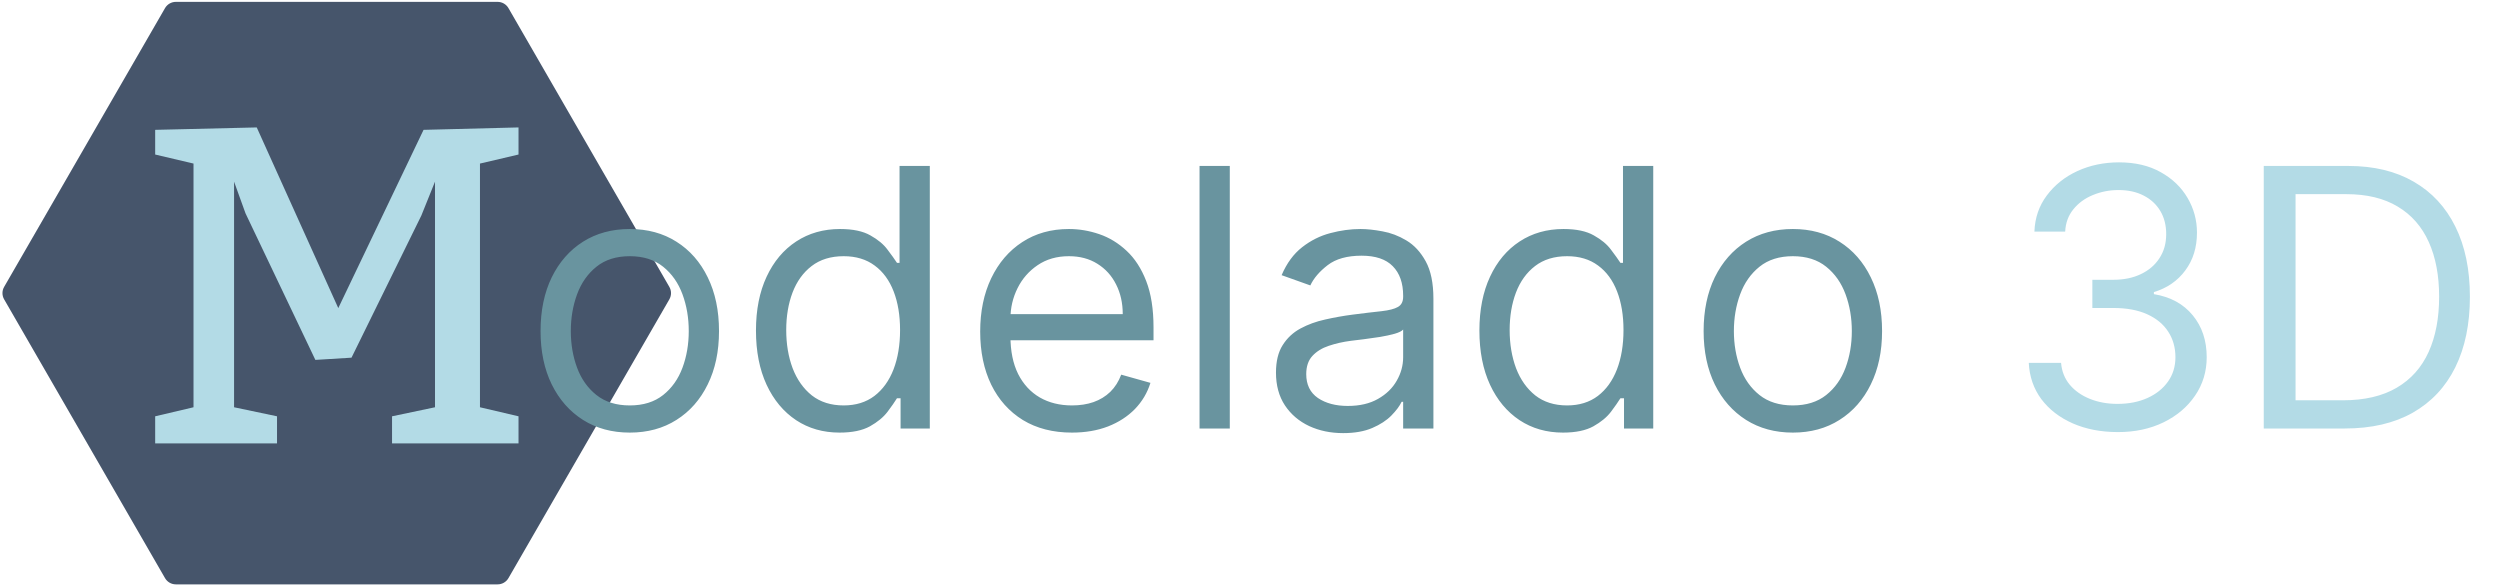
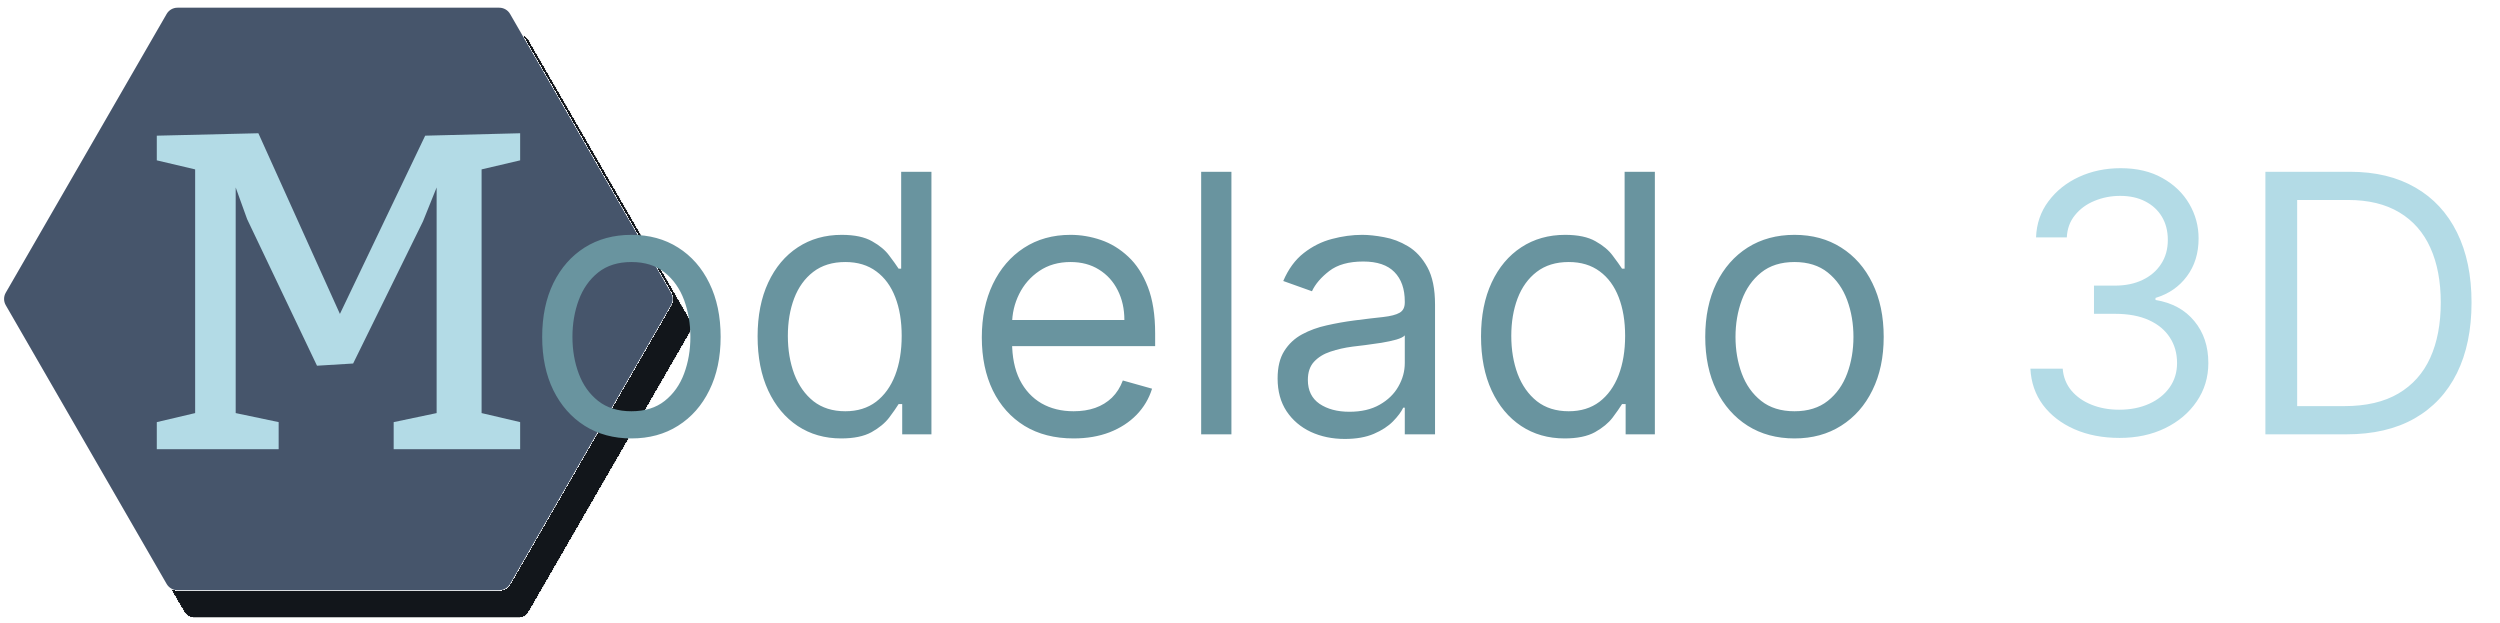
- <svg xmlns="http://www.w3.org/2000/svg" width="277" height="65" viewBox="0 0 277 65" fill="none">
-   <path d="M74.162 31.785C74.41 32.214 74.41 32.742 74.162 33.17L56.336 64.056C56.089 64.485 55.632 64.748 55.137 64.748L19.484 64.748C18.989 64.748 18.532 64.485 18.285 64.056L0.459 33.17C0.211 32.742 0.211 32.214 0.459 31.785L18.285 0.899C18.532 0.471 18.989 0.207 19.484 0.207L55.137 0.207C55.632 0.207 56.089 0.471 56.336 0.899L74.162 31.785Z" fill="#46556B" />
-   <path d="M48.199 20.125L46.685 23.884L38.946 39.631L34.942 39.876L27.203 23.64L25.934 20.125V45.125L30.694 46.126V49.129H17.193V46.126L21.441 45.125V18.123L17.193 17.122V14.387L28.448 14.119L37.481 34.138L46.93 14.387L57.452 14.119V17.122L53.18 18.123V45.125L57.452 46.126V49.129H43.438V46.126L48.199 45.125V20.125Z" fill="#B3DBE6" />
-   <path d="M69.781 47.932C67.811 47.932 66.082 47.464 64.596 46.526C63.118 45.589 61.963 44.277 61.13 42.591C60.306 40.906 59.894 38.936 59.894 36.682C59.894 34.41 60.306 32.426 61.13 30.73C61.963 29.035 63.118 27.719 64.596 26.782C66.082 25.844 67.811 25.375 69.781 25.375C71.75 25.375 73.474 25.844 74.951 26.782C76.438 27.719 77.593 29.035 78.417 30.73C79.25 32.426 79.667 34.41 79.667 36.682C79.667 38.936 79.25 40.906 78.417 42.591C77.593 44.277 76.438 45.589 74.951 46.526C73.474 47.464 71.75 47.932 69.781 47.932ZM69.781 44.921C71.277 44.921 72.508 44.537 73.474 43.77C74.439 43.003 75.154 41.995 75.618 40.745C76.082 39.495 76.314 38.141 76.314 36.682C76.314 35.224 76.082 33.865 75.618 32.605C75.154 31.346 74.439 30.328 73.474 29.552C72.508 28.775 71.277 28.387 69.781 28.387C68.284 28.387 67.053 28.775 66.087 29.552C65.121 30.328 64.406 31.346 63.942 32.605C63.478 33.865 63.246 35.224 63.246 36.682C63.246 38.141 63.478 39.495 63.942 40.745C64.406 41.995 65.121 43.003 66.087 43.77C67.053 44.537 68.284 44.921 69.781 44.921ZM93.023 47.932C91.204 47.932 89.599 47.473 88.207 46.554C86.815 45.626 85.726 44.319 84.94 42.634C84.154 40.939 83.761 38.936 83.761 36.625C83.761 34.334 84.154 32.345 84.94 30.66C85.726 28.974 86.82 27.672 88.222 26.753C89.623 25.835 91.242 25.375 93.079 25.375C94.5 25.375 95.622 25.612 96.446 26.086C97.279 26.55 97.914 27.08 98.349 27.677C98.794 28.264 99.14 28.747 99.386 29.125H99.67V18.387H103.023V47.478H99.784V44.125H99.386C99.14 44.523 98.79 45.025 98.335 45.631C97.881 46.228 97.232 46.763 96.389 47.236C95.546 47.7 94.424 47.932 93.023 47.932ZM93.477 44.921C94.822 44.921 95.958 44.571 96.886 43.87C97.814 43.16 98.52 42.179 99.003 40.929C99.486 39.67 99.727 38.216 99.727 36.569C99.727 34.94 99.49 33.515 99.017 32.293C98.543 31.062 97.843 30.105 96.915 29.424C95.987 28.732 94.841 28.387 93.477 28.387C92.057 28.387 90.873 28.751 89.926 29.48C88.989 30.2 88.283 31.18 87.81 32.421C87.346 33.652 87.114 35.035 87.114 36.569C87.114 38.122 87.35 39.533 87.824 40.802C88.307 42.061 89.017 43.065 89.954 43.813C90.901 44.552 92.076 44.921 93.477 44.921ZM118.775 47.932C116.673 47.932 114.86 47.468 113.335 46.54C111.82 45.603 110.65 44.296 109.827 42.62C109.012 40.934 108.605 38.974 108.605 36.739C108.605 34.504 109.012 32.535 109.827 30.83C110.65 29.116 111.796 27.781 113.264 26.824C114.741 25.858 116.465 25.375 118.435 25.375C119.571 25.375 120.693 25.565 121.801 25.944C122.909 26.322 123.918 26.938 124.827 27.79C125.736 28.633 126.46 29.75 127 31.142C127.54 32.535 127.81 34.248 127.81 36.285V37.705H110.991V34.807H124.4C124.4 33.576 124.154 32.478 123.662 31.512C123.179 30.546 122.488 29.784 121.588 29.225C120.698 28.666 119.647 28.387 118.435 28.387C117.099 28.387 115.944 28.718 114.969 29.381C114.003 30.035 113.259 30.887 112.739 31.938C112.218 32.989 111.957 34.116 111.957 35.319V37.25C111.957 38.898 112.241 40.295 112.81 41.441C113.387 42.577 114.187 43.444 115.21 44.04C116.233 44.627 117.421 44.921 118.775 44.921C119.656 44.921 120.452 44.798 121.162 44.552C121.882 44.296 122.502 43.917 123.023 43.415C123.543 42.904 123.946 42.269 124.23 41.512L127.469 42.421C127.128 43.519 126.555 44.485 125.75 45.319C124.945 46.142 123.951 46.786 122.767 47.25C121.583 47.705 120.253 47.932 118.775 47.932ZM136.261 18.387V47.478H132.909V18.387H136.261ZM148.822 47.989C147.439 47.989 146.184 47.729 145.057 47.208C143.931 46.678 143.036 45.915 142.373 44.921C141.71 43.917 141.378 42.705 141.378 41.285C141.378 40.035 141.625 39.021 142.117 38.245C142.61 37.459 143.268 36.843 144.092 36.398C144.915 35.953 145.824 35.622 146.819 35.404C147.823 35.177 148.831 34.997 149.844 34.864C151.17 34.694 152.245 34.566 153.069 34.48C153.902 34.386 154.508 34.23 154.887 34.012C155.275 33.794 155.469 33.415 155.469 32.875V32.762C155.469 31.36 155.086 30.271 154.319 29.495C153.561 28.718 152.411 28.33 150.867 28.33C149.267 28.33 148.012 28.68 147.103 29.381C146.194 30.082 145.555 30.83 145.185 31.625L142.003 30.489C142.572 29.163 143.329 28.131 144.276 27.392C145.233 26.644 146.274 26.123 147.401 25.83C148.538 25.527 149.655 25.375 150.753 25.375C151.454 25.375 152.259 25.461 153.168 25.631C154.087 25.792 154.972 26.128 155.824 26.64C156.686 27.151 157.401 27.923 157.969 28.955C158.538 29.987 158.822 31.37 158.822 33.103V47.478H155.469V44.523H155.299C155.072 44.997 154.693 45.503 154.163 46.043C153.632 46.583 152.927 47.042 152.046 47.421C151.165 47.8 150.091 47.989 148.822 47.989ZM149.333 44.978C150.659 44.978 151.776 44.717 152.685 44.196C153.604 43.676 154.295 43.003 154.759 42.179C155.233 41.355 155.469 40.489 155.469 39.58V36.512C155.327 36.682 155.015 36.839 154.532 36.98C154.058 37.113 153.509 37.231 152.884 37.336C152.269 37.43 151.667 37.516 151.08 37.591C150.503 37.658 150.034 37.714 149.674 37.762C148.803 37.875 147.988 38.06 147.231 38.316C146.483 38.562 145.877 38.936 145.413 39.438C144.958 39.93 144.731 40.603 144.731 41.455C144.731 42.62 145.162 43.5 146.023 44.097C146.895 44.684 147.998 44.978 149.333 44.978ZM173.179 47.932C171.361 47.932 169.756 47.473 168.364 46.554C166.972 45.626 165.882 44.319 165.097 42.634C164.311 40.939 163.918 38.936 163.918 36.625C163.918 34.334 164.311 32.345 165.097 30.66C165.882 28.974 166.976 27.672 168.378 26.753C169.779 25.835 171.399 25.375 173.236 25.375C174.656 25.375 175.778 25.612 176.602 26.086C177.436 26.55 178.07 27.08 178.506 27.677C178.951 28.264 179.296 28.747 179.543 29.125H179.827V18.387H183.179V47.478H179.94V44.125H179.543C179.296 44.523 178.946 45.025 178.491 45.631C178.037 46.228 177.388 46.763 176.545 47.236C175.703 47.7 174.58 47.932 173.179 47.932ZM173.633 44.921C174.978 44.921 176.114 44.571 177.043 43.87C177.971 43.16 178.676 42.179 179.159 40.929C179.642 39.67 179.883 38.216 179.883 36.569C179.883 34.94 179.647 33.515 179.173 32.293C178.7 31.062 177.999 30.105 177.071 29.424C176.143 28.732 174.997 28.387 173.633 28.387C172.213 28.387 171.029 28.751 170.082 29.48C169.145 30.2 168.439 31.18 167.966 32.421C167.502 33.652 167.27 35.035 167.27 36.569C167.27 38.122 167.507 39.533 167.98 40.802C168.463 42.061 169.173 43.065 170.111 43.813C171.058 44.552 172.232 44.921 173.633 44.921ZM198.648 47.932C196.678 47.932 194.95 47.464 193.463 46.526C191.986 45.589 190.83 44.277 189.997 42.591C189.173 40.906 188.761 38.936 188.761 36.682C188.761 34.41 189.173 32.426 189.997 30.73C190.83 29.035 191.986 27.719 193.463 26.782C194.95 25.844 196.678 25.375 198.648 25.375C200.617 25.375 202.341 25.844 203.818 26.782C205.305 27.719 206.46 29.035 207.284 30.73C208.117 32.426 208.534 34.41 208.534 36.682C208.534 38.936 208.117 40.906 207.284 42.591C206.46 44.277 205.305 45.589 203.818 46.526C202.341 47.464 200.617 47.932 198.648 47.932ZM198.648 44.921C200.144 44.921 201.375 44.537 202.341 43.77C203.307 43.003 204.022 41.995 204.486 40.745C204.95 39.495 205.182 38.141 205.182 36.682C205.182 35.224 204.95 33.865 204.486 32.605C204.022 31.346 203.307 30.328 202.341 29.552C201.375 28.775 200.144 28.387 198.648 28.387C197.151 28.387 195.92 28.775 194.954 29.552C193.989 30.328 193.274 31.346 192.81 32.605C192.346 33.865 192.114 35.224 192.114 36.682C192.114 38.141 192.346 39.495 192.81 40.745C193.274 41.995 193.989 43.003 194.954 43.77C195.92 44.537 197.151 44.921 198.648 44.921Z" fill="#69949F" />
-   <path d="M234.674 47.875C232.799 47.875 231.128 47.553 229.66 46.91C228.201 46.266 227.041 45.371 226.18 44.225C225.327 43.069 224.863 41.73 224.788 40.205H228.367C228.443 41.142 228.765 41.952 229.333 42.634C229.901 43.306 230.645 43.827 231.563 44.196C232.482 44.566 233.5 44.75 234.617 44.75C235.867 44.75 236.975 44.533 237.941 44.097C238.907 43.661 239.664 43.055 240.214 42.279C240.763 41.502 241.038 40.603 241.038 39.58C241.038 38.51 240.772 37.568 240.242 36.753C239.712 35.929 238.935 35.285 237.913 34.821C236.89 34.357 235.64 34.125 234.163 34.125H231.833V31H234.163C235.318 31 236.331 30.792 237.202 30.375C238.083 29.959 238.77 29.372 239.262 28.614C239.764 27.857 240.015 26.966 240.015 25.944C240.015 24.959 239.797 24.102 239.361 23.373C238.926 22.643 238.31 22.075 237.515 21.668C236.729 21.261 235.801 21.057 234.731 21.057C233.727 21.057 232.78 21.242 231.89 21.611C231.009 21.971 230.289 22.497 229.731 23.188C229.172 23.87 228.869 24.694 228.822 25.66H225.413C225.469 24.135 225.929 22.8 226.79 21.654C227.652 20.498 228.779 19.599 230.171 18.955C231.573 18.311 233.111 17.989 234.788 17.989C236.587 17.989 238.13 18.354 239.418 19.083C240.706 19.802 241.696 20.754 242.387 21.938C243.078 23.122 243.424 24.4 243.424 25.773C243.424 27.411 242.993 28.808 242.131 29.963C241.279 31.119 240.119 31.919 238.651 32.364V32.591C240.488 32.894 241.923 33.676 242.955 34.935C243.987 36.185 244.503 37.733 244.503 39.58C244.503 41.161 244.073 42.582 243.211 43.841C242.359 45.091 241.194 46.076 239.717 46.796C238.239 47.516 236.558 47.875 234.674 47.875ZM259.802 47.478H250.824V18.387H260.199C263.021 18.387 265.436 18.969 267.444 20.134C269.451 21.289 270.99 22.951 272.06 25.12C273.13 27.279 273.665 29.864 273.665 32.875C273.665 35.906 273.126 38.515 272.046 40.702C270.967 42.88 269.395 44.556 267.33 45.73C265.266 46.895 262.756 47.478 259.802 47.478ZM254.347 44.353H259.574C261.98 44.353 263.973 43.889 265.555 42.961C267.136 42.033 268.315 40.712 269.092 38.998C269.868 37.284 270.256 35.243 270.256 32.875C270.256 30.527 269.873 28.505 269.106 26.81C268.339 25.105 267.193 23.799 265.668 22.89C264.144 21.971 262.245 21.512 259.972 21.512H254.347V44.353Z" fill="#B3DBE6" />
+ <svg xmlns="http://www.w3.org/2000/svg" width="277" height="69" viewBox="0 0 277 69" fill="none">
+   <g filter="url(#filter0_d_127_151)">
+     <path d="M74.342 32.431C74.59 32.86 74.59 33.387 74.342 33.816L56.516 64.702C56.269 65.13 55.812 65.394 55.317 65.394L19.664 65.394C19.169 65.394 18.712 65.13 18.465 64.702L0.638 33.816C0.391 33.387 0.391 32.86 0.638 32.431L18.465 1.545C18.712 1.117 19.169 0.853 19.664 0.853L55.317 0.853C55.812 0.853 56.269 1.117 56.516 1.545L74.342 32.431Z" fill="#46556B" />
+   </g>
+   <path d="M48.379 20.77L46.866 24.53L39.127 40.277L35.123 40.521L27.383 24.286L26.114 20.77V45.77L30.875 46.771V49.774H17.373V46.771L21.622 45.77V18.768L17.373 17.767V15.033L28.628 14.764L37.662 34.784L47.11 15.033L57.632 14.764V17.767L53.36 18.768V45.77L57.632 46.771V49.774H43.619V46.771L48.379 45.77V20.77Z" fill="#B3DBE6" />
+   <path d="M69.961 48.578C67.991 48.578 66.263 48.109 64.776 47.172C63.299 46.234 62.143 44.923 61.31 43.237C60.486 41.551 60.074 39.582 60.074 37.328C60.074 35.055 60.486 33.071 61.31 31.376C62.143 29.681 63.299 28.365 64.776 27.427C66.263 26.49 67.991 26.021 69.961 26.021C71.93 26.021 73.654 26.49 75.131 27.427C76.618 28.365 77.773 29.681 78.597 31.376C79.43 33.071 79.847 35.055 79.847 37.328C79.847 39.582 79.43 41.551 78.597 43.237C77.773 44.923 76.618 46.234 75.131 47.172C73.654 48.109 71.93 48.578 69.961 48.578ZM69.961 45.567C71.457 45.567 72.688 45.183 73.654 44.416C74.62 43.649 75.335 42.641 75.799 41.391C76.263 40.141 76.495 38.786 76.495 37.328C76.495 35.87 76.263 34.511 75.799 33.251C75.335 31.992 74.62 30.974 73.654 30.197C72.688 29.421 71.457 29.032 69.961 29.032C68.464 29.032 67.233 29.421 66.267 30.197C65.302 30.974 64.587 31.992 64.123 33.251C63.658 34.511 63.426 35.87 63.426 37.328C63.426 38.786 63.658 40.141 64.123 41.391C64.587 42.641 65.302 43.649 66.267 44.416C67.233 45.183 68.464 45.567 69.961 45.567ZM93.203 48.578C91.385 48.578 89.779 48.119 88.388 47.2C86.995 46.272 85.906 44.965 85.12 43.28C84.334 41.585 83.942 39.582 83.942 37.271C83.942 34.98 84.334 32.991 85.12 31.305C85.906 29.62 87 28.318 88.402 27.399C89.803 26.48 91.422 26.021 93.26 26.021C94.68 26.021 95.802 26.258 96.626 26.731C97.459 27.195 98.094 27.726 98.529 28.322C98.975 28.909 99.32 29.392 99.567 29.771H99.85V19.032H103.203V48.123H99.964V44.771H99.567C99.32 45.169 98.97 45.671 98.515 46.277C98.061 46.873 97.412 47.408 96.569 47.882C95.727 48.346 94.604 48.578 93.203 48.578ZM93.657 45.567C95.002 45.567 96.138 45.216 97.067 44.516C97.995 43.805 98.7 42.825 99.183 41.575C99.666 40.316 99.907 38.862 99.907 37.214C99.907 35.586 99.671 34.16 99.197 32.939C98.724 31.708 98.023 30.751 97.095 30.07C96.167 29.378 95.021 29.032 93.657 29.032C92.237 29.032 91.053 29.397 90.106 30.126C89.169 30.846 88.463 31.826 87.99 33.067C87.526 34.298 87.294 35.68 87.294 37.214C87.294 38.767 87.531 40.178 88.004 41.447C88.487 42.707 89.197 43.711 90.135 44.459C91.082 45.197 92.256 45.567 93.657 45.567ZM118.956 48.578C116.853 48.578 115.04 48.114 113.515 47.186C112 46.248 110.831 44.942 110.007 43.266C109.192 41.58 108.785 39.62 108.785 37.385C108.785 35.15 109.192 33.18 110.007 31.476C110.831 29.762 111.976 28.427 113.444 27.47C114.922 26.504 116.645 26.021 118.615 26.021C119.751 26.021 120.873 26.211 121.981 26.589C123.089 26.968 124.098 27.584 125.007 28.436C125.916 29.279 126.64 30.396 127.18 31.788C127.72 33.18 127.99 34.894 127.99 36.93V38.351H111.172V35.453H124.581C124.581 34.222 124.334 33.123 123.842 32.157C123.359 31.192 122.668 30.429 121.768 29.871C120.878 29.312 119.827 29.032 118.615 29.032C117.28 29.032 116.124 29.364 115.149 30.027C114.183 30.68 113.44 31.532 112.919 32.584C112.398 33.635 112.137 34.762 112.137 35.964V37.896C112.137 39.544 112.422 40.941 112.99 42.087C113.567 43.223 114.368 44.089 115.39 44.686C116.413 45.273 117.601 45.567 118.956 45.567C119.836 45.567 120.632 45.444 121.342 45.197C122.062 44.942 122.682 44.563 123.203 44.061C123.724 43.55 124.126 42.915 124.41 42.157L127.649 43.067C127.308 44.165 126.735 45.131 125.93 45.964C125.125 46.788 124.131 47.432 122.947 47.896C121.763 48.351 120.433 48.578 118.956 48.578ZM136.441 19.032V48.123H133.089V19.032H136.441ZM149.002 48.635C147.619 48.635 146.365 48.374 145.238 47.854C144.111 47.323 143.216 46.561 142.553 45.567C141.89 44.563 141.559 43.351 141.559 41.93C141.559 40.68 141.805 39.667 142.297 38.891C142.79 38.105 143.448 37.489 144.272 37.044C145.096 36.599 146.005 36.267 146.999 36.05C148.003 35.822 149.011 35.642 150.025 35.51C151.35 35.339 152.425 35.212 153.249 35.126C154.082 35.032 154.688 34.875 155.067 34.657C155.455 34.44 155.65 34.061 155.65 33.521V33.407C155.65 32.006 155.266 30.917 154.499 30.14C153.741 29.364 152.591 28.976 151.047 28.976C149.447 28.976 148.192 29.326 147.283 30.027C146.374 30.728 145.735 31.476 145.365 32.271L142.184 31.135C142.752 29.809 143.509 28.777 144.456 28.038C145.413 27.29 146.454 26.769 147.581 26.476C148.718 26.173 149.835 26.021 150.934 26.021C151.634 26.021 152.439 26.106 153.348 26.277C154.267 26.438 155.152 26.774 156.005 27.285C156.866 27.797 157.581 28.569 158.15 29.601C158.718 30.633 159.002 32.016 159.002 33.748V48.123H155.65V45.169H155.479C155.252 45.642 154.873 46.149 154.343 46.689C153.812 47.229 153.107 47.688 152.226 48.067C151.346 48.445 150.271 48.635 149.002 48.635ZM149.513 45.623C150.839 45.623 151.956 45.363 152.865 44.842C153.784 44.321 154.475 43.649 154.939 42.825C155.413 42.001 155.65 41.135 155.65 40.226V37.157C155.508 37.328 155.195 37.484 154.712 37.626C154.239 37.759 153.689 37.877 153.064 37.981C152.449 38.076 151.847 38.161 151.26 38.237C150.683 38.303 150.214 38.36 149.854 38.407C148.983 38.521 148.168 38.706 147.411 38.962C146.663 39.208 146.057 39.582 145.593 40.084C145.138 40.576 144.911 41.248 144.911 42.101C144.911 43.266 145.342 44.146 146.204 44.743C147.075 45.33 148.178 45.623 149.513 45.623ZM173.359 48.578C171.541 48.578 169.936 48.119 168.544 47.2C167.152 46.272 166.063 44.965 165.277 43.28C164.491 41.585 164.098 39.582 164.098 37.271C164.098 34.98 164.491 32.991 165.277 31.305C166.063 29.62 167.156 28.318 168.558 27.399C169.959 26.48 171.579 26.021 173.416 26.021C174.836 26.021 175.958 26.258 176.782 26.731C177.616 27.195 178.25 27.726 178.686 28.322C179.131 28.909 179.476 29.392 179.723 29.771H180.007V19.032H183.359V48.123H180.12V44.771H179.723C179.476 45.169 179.126 45.671 178.672 46.277C178.217 46.873 177.568 47.408 176.726 47.882C175.883 48.346 174.761 48.578 173.359 48.578ZM173.814 45.567C175.158 45.567 176.295 45.216 177.223 44.516C178.151 43.805 178.856 42.825 179.339 41.575C179.822 40.316 180.064 38.862 180.064 37.214C180.064 35.586 179.827 34.16 179.353 32.939C178.88 31.708 178.179 30.751 177.251 30.07C176.323 29.378 175.177 29.032 173.814 29.032C172.393 29.032 171.209 29.397 170.262 30.126C169.325 30.846 168.619 31.826 168.146 33.067C167.682 34.298 167.45 35.68 167.45 37.214C167.45 38.767 167.687 40.178 168.16 41.447C168.643 42.707 169.353 43.711 170.291 44.459C171.238 45.197 172.412 45.567 173.814 45.567ZM198.828 48.578C196.858 48.578 195.13 48.109 193.643 47.172C192.166 46.234 191.011 44.923 190.177 43.237C189.353 41.551 188.941 39.582 188.941 37.328C188.941 35.055 189.353 33.071 190.177 31.376C191.011 29.681 192.166 28.365 193.643 27.427C195.13 26.49 196.858 26.021 198.828 26.021C200.798 26.021 202.521 26.49 203.998 27.427C205.485 28.365 206.64 29.681 207.464 31.376C208.298 33.071 208.714 35.055 208.714 37.328C208.714 39.582 208.298 41.551 207.464 43.237C206.64 44.923 205.485 46.234 203.998 47.172C202.521 48.109 200.798 48.578 198.828 48.578ZM198.828 45.567C200.324 45.567 201.555 45.183 202.521 44.416C203.487 43.649 204.202 42.641 204.666 41.391C205.13 40.141 205.362 38.786 205.362 37.328C205.362 35.87 205.13 34.511 204.666 33.251C204.202 31.992 203.487 30.974 202.521 30.197C201.555 29.421 200.324 29.032 198.828 29.032C197.332 29.032 196.101 29.421 195.135 30.197C194.169 30.974 193.454 31.992 192.99 33.251C192.526 34.511 192.294 35.87 192.294 37.328C192.294 38.786 192.526 40.141 192.99 41.391C193.454 42.641 194.169 43.649 195.135 44.416C196.101 45.183 197.332 45.567 198.828 45.567Z" fill="#69949F" />
+   <path d="M234.854 48.521C232.979 48.521 231.308 48.199 229.84 47.555C228.382 46.911 227.222 46.016 226.36 44.871C225.508 43.715 225.043 42.375 224.968 40.851H228.547C228.623 41.788 228.945 42.598 229.513 43.28C230.081 43.952 230.825 44.473 231.743 44.842C232.662 45.212 233.68 45.396 234.797 45.396C236.047 45.396 237.155 45.178 238.121 44.743C239.087 44.307 239.845 43.701 240.394 42.925C240.943 42.148 241.218 41.248 241.218 40.226C241.218 39.156 240.953 38.213 240.422 37.399C239.892 36.575 239.115 35.931 238.093 35.467C237.07 35.003 235.82 34.771 234.343 34.771H232.013V31.646H234.343C235.498 31.646 236.511 31.438 237.383 31.021C238.263 30.605 238.95 30.017 239.442 29.26C239.944 28.502 240.195 27.612 240.195 26.589C240.195 25.605 239.977 24.747 239.542 24.018C239.106 23.289 238.49 22.721 237.695 22.314C236.909 21.907 235.981 21.703 234.911 21.703C233.907 21.703 232.96 21.888 232.07 22.257C231.189 22.617 230.47 23.142 229.911 23.834C229.352 24.515 229.049 25.339 229.002 26.305H225.593C225.65 24.781 226.109 23.445 226.971 22.3C227.832 21.144 228.959 20.245 230.351 19.601C231.753 18.957 233.292 18.635 234.968 18.635C236.767 18.635 238.311 18.999 239.598 19.729C240.886 20.448 241.876 21.4 242.567 22.584C243.258 23.767 243.604 25.046 243.604 26.419C243.604 28.057 243.173 29.454 242.311 30.609C241.459 31.765 240.299 32.565 238.831 33.01V33.237C240.668 33.54 242.103 34.321 243.135 35.581C244.168 36.831 244.684 38.379 244.684 40.226C244.684 41.807 244.253 43.228 243.391 44.487C242.539 45.737 241.374 46.722 239.897 47.442C238.419 48.161 236.739 48.521 234.854 48.521ZM259.982 48.123H251.005V19.032H260.38C263.202 19.032 265.616 19.615 267.624 20.78C269.632 21.935 271.17 23.597 272.24 25.765C273.311 27.925 273.846 30.51 273.846 33.521C273.846 36.551 273.306 39.16 272.226 41.348C271.147 43.526 269.575 45.202 267.51 46.376C265.446 47.541 262.936 48.123 259.982 48.123ZM254.527 44.998H259.755C262.16 44.998 264.153 44.534 265.735 43.606C267.316 42.678 268.495 41.357 269.272 39.643C270.048 37.929 270.436 35.889 270.436 33.521C270.436 31.173 270.053 29.151 269.286 27.456C268.519 25.751 267.373 24.445 265.848 23.535C264.324 22.617 262.425 22.157 260.152 22.157H254.527V44.998Z" fill="#B3DBE6" />
+   <defs>
+     <filter id="filter0_d_127_151" x="0.453" y="0.853" width="76.075" height="67.541" filterUnits="userSpaceOnUse" color-interpolation-filters="sRGB">
+       <feFlood flood-opacity="0" result="BackgroundImageFix" />
+       <feColorMatrix in="SourceAlpha" type="matrix" values="0 0 0 0 0 0 0 0 0 0 0 0 0 0 0 0 0 0 127 0" result="hardAlpha" />
+       <feOffset dx="2" dy="3" />
+       <feComposite in2="hardAlpha" operator="out" />
+       <feColorMatrix type="matrix" values="0 0 0 0 0.071 0 0 0 0 0.086 0 0 0 0 0.106 0 0 0 1 0" />
+       <feBlend mode="normal" in2="BackgroundImageFix" result="effect1_dropShadow_127_151" />
+       <feBlend mode="normal" in="SourceGraphic" in2="effect1_dropShadow_127_151" result="shape" />
+     </filter>
+   </defs>
</svg>
